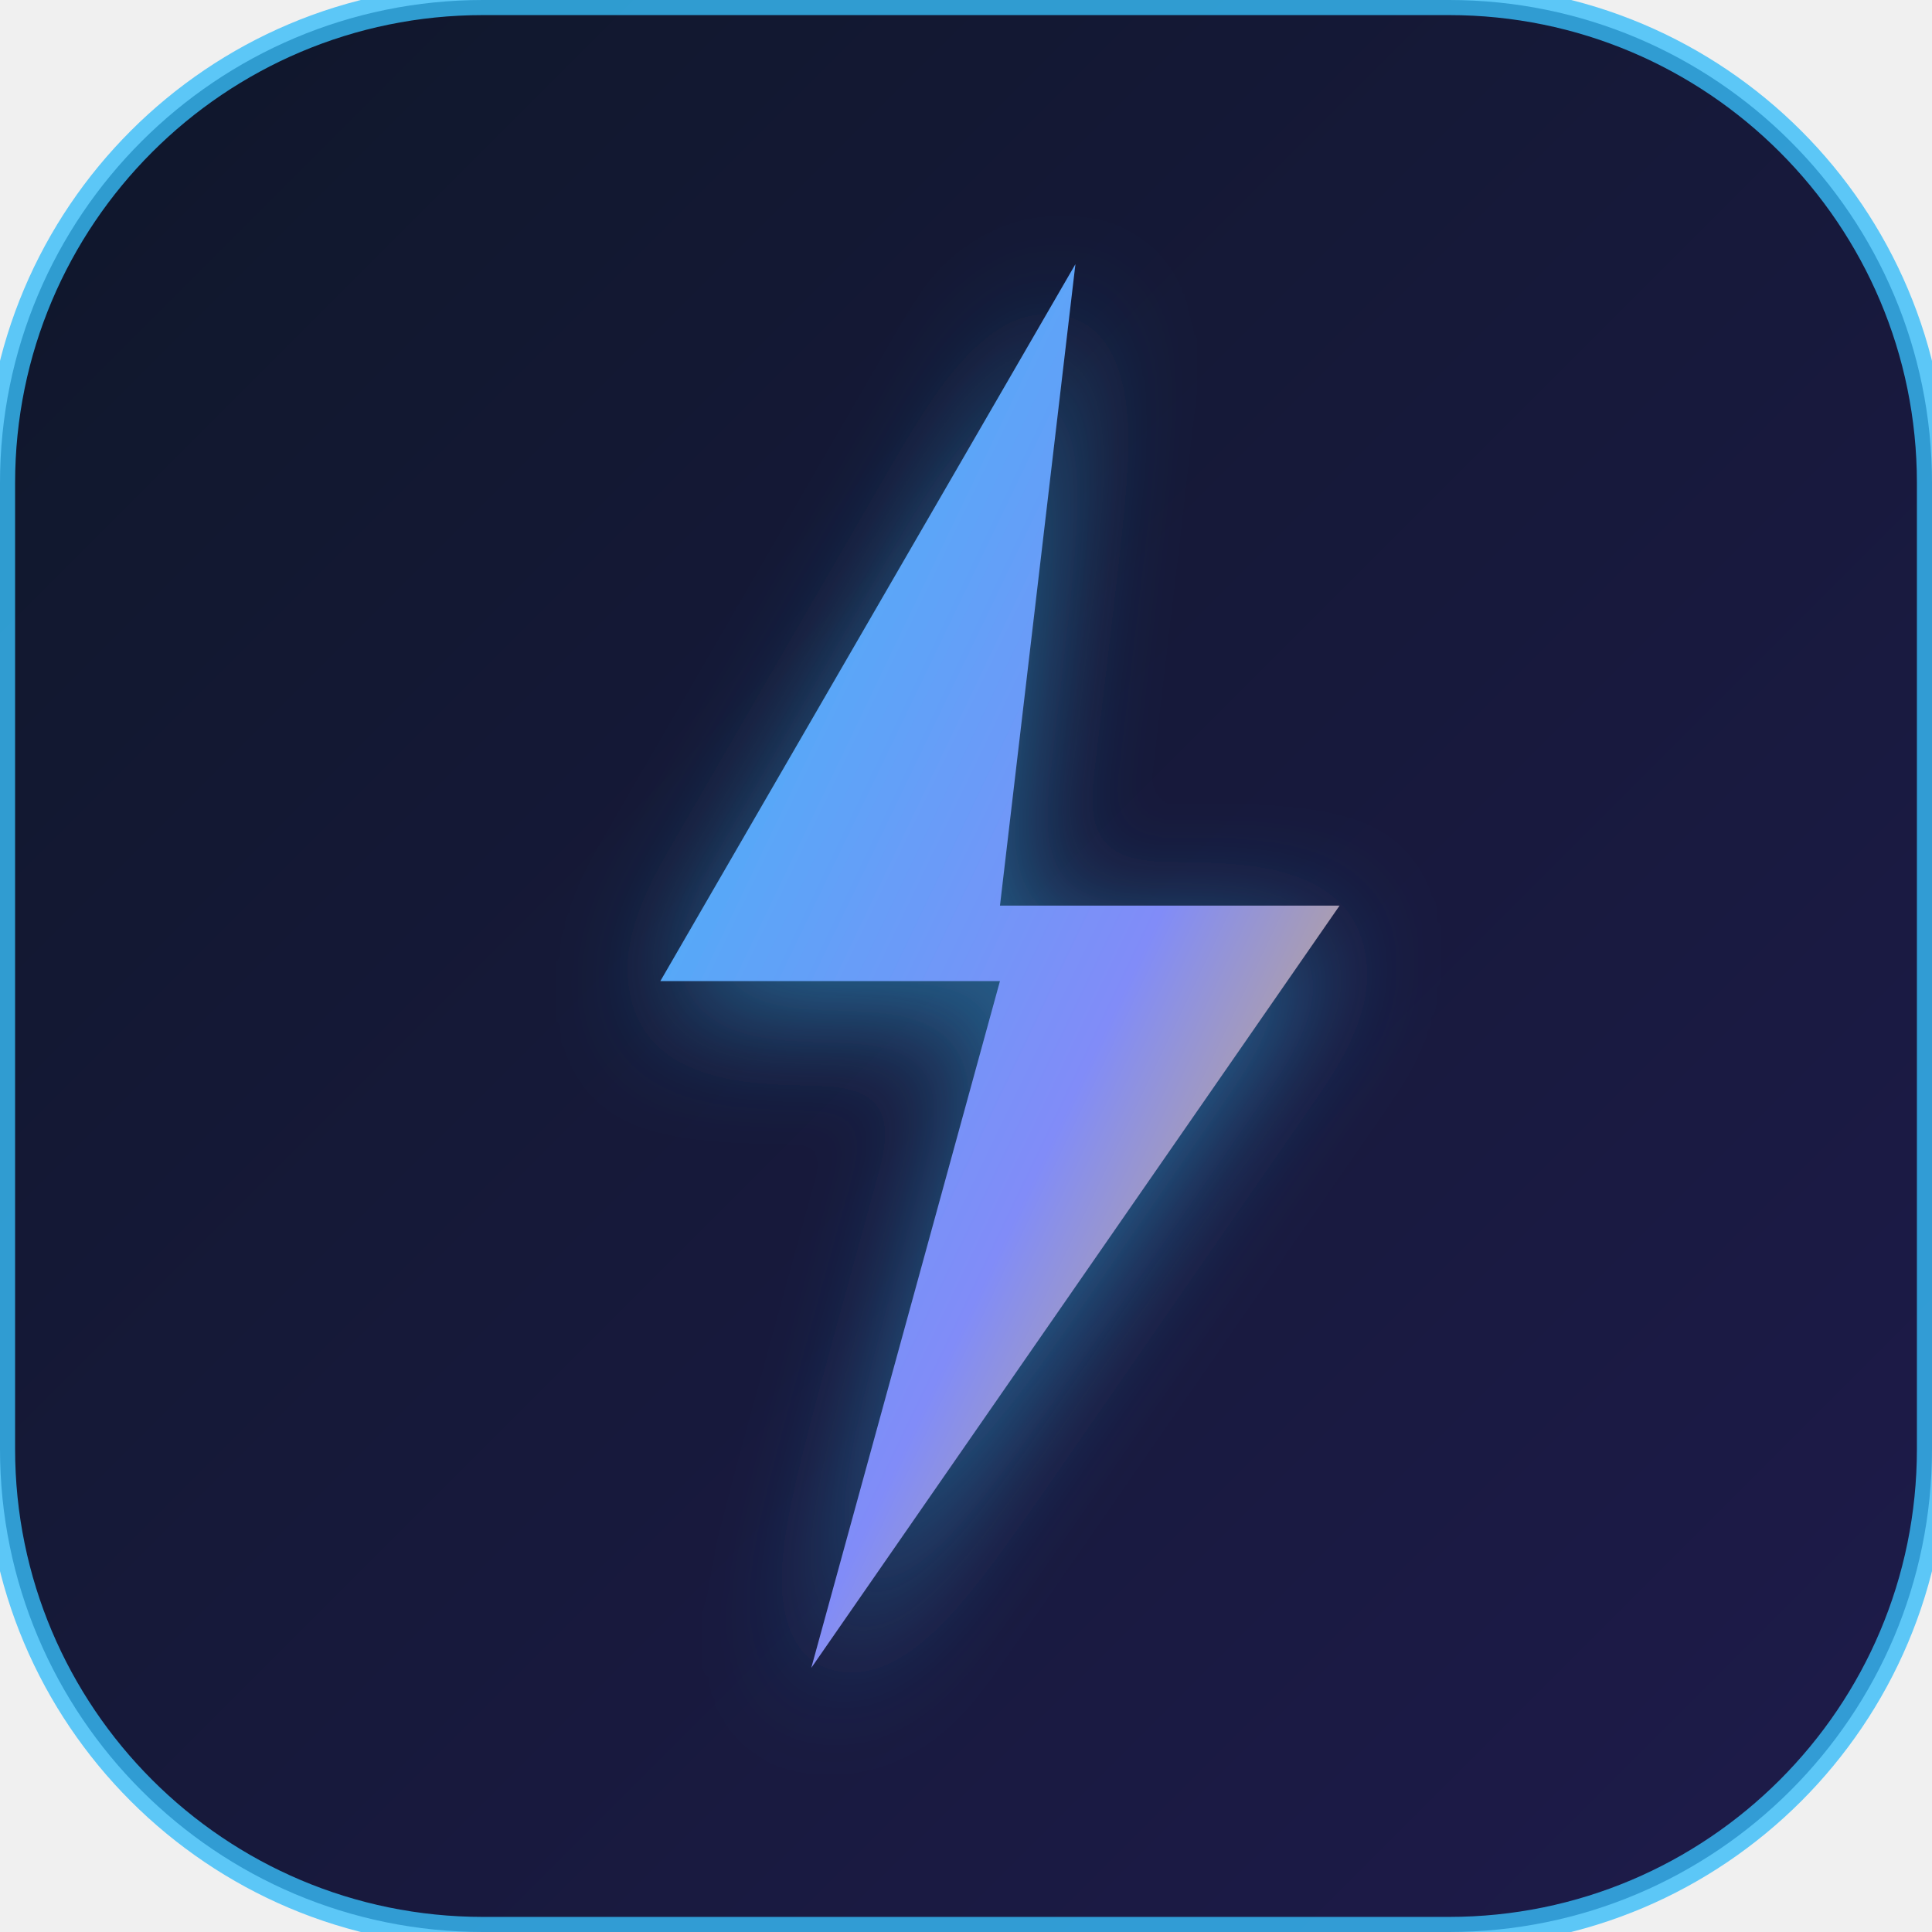
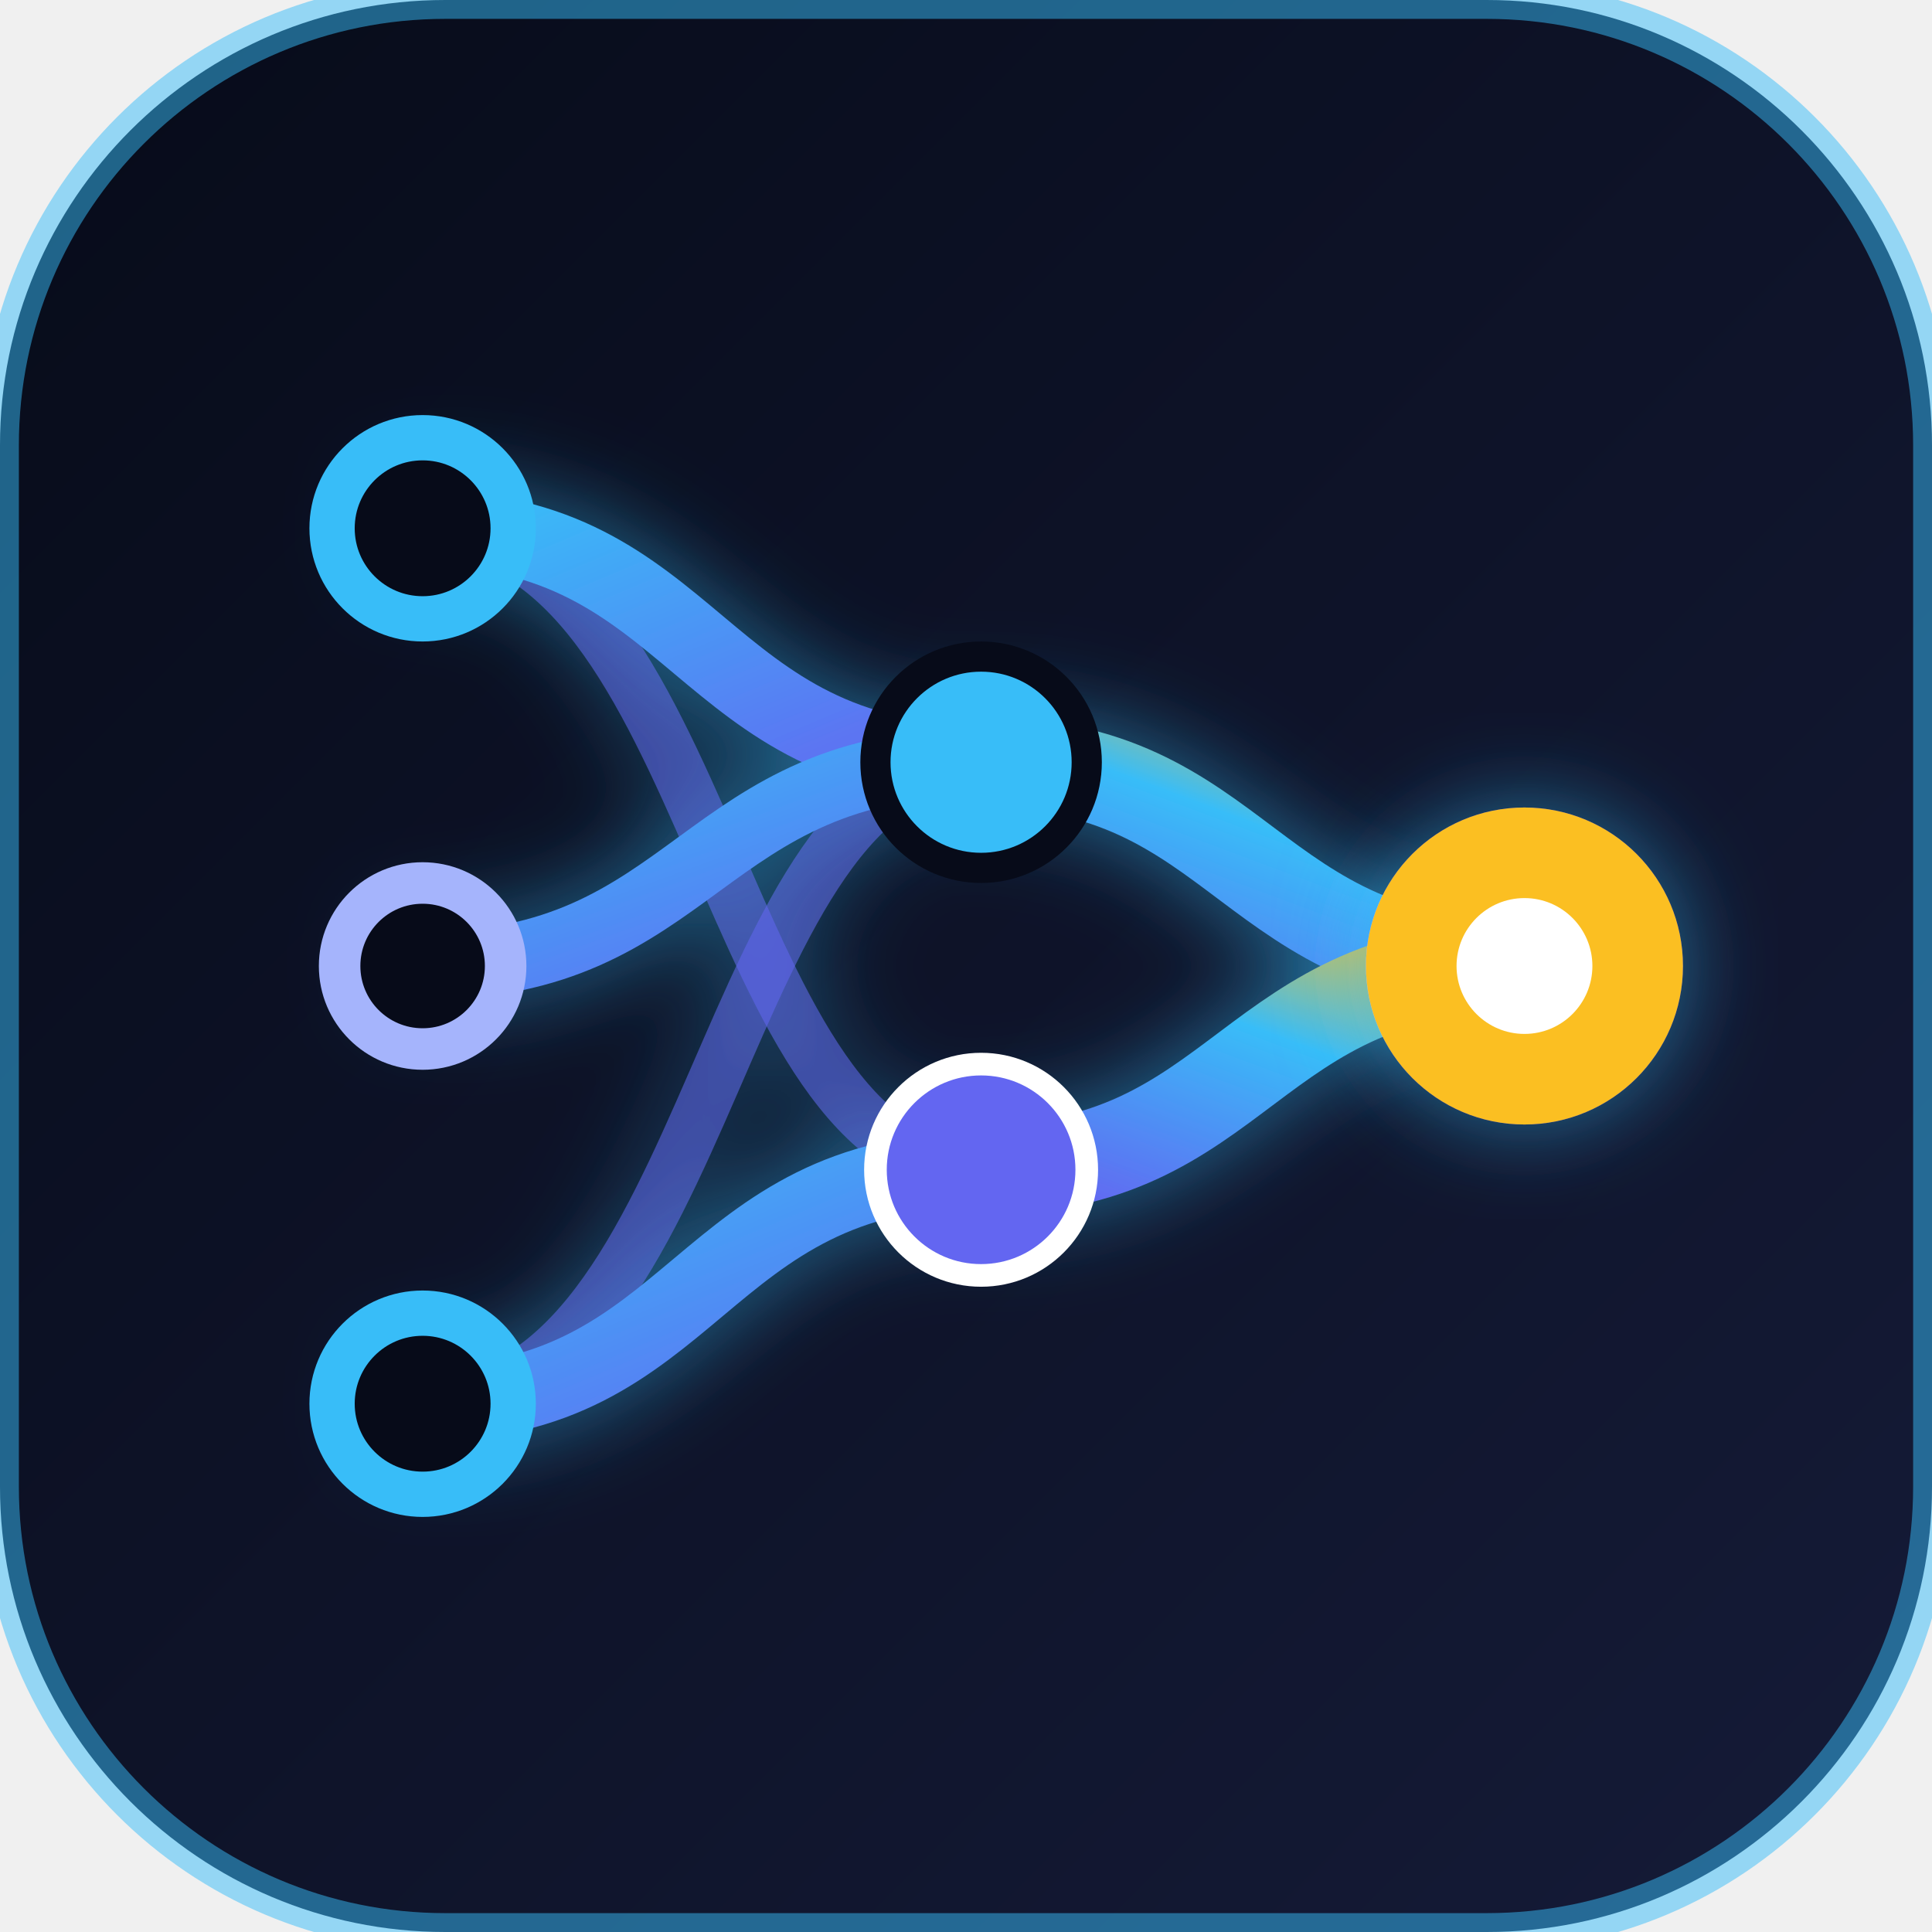
<svg xmlns="http://www.w3.org/2000/svg" viewBox="0 0 512 512">
  <defs>
    <linearGradient id="bg" x1="0%" y1="0%" x2="100%" y2="100%">
-       <stop offset="0%" stop-color="#0f172a" />
-       <stop offset="100%" stop-color="#1e1b4b" />
+       <stop offset="0%" stop-color="#070b19" />
+       <stop offset="100%" stop-color="#151b38" />
    </linearGradient>
-     <linearGradient id="bolt" x1="0%" y1="0%" x2="100%" y2="100%">
-       <stop offset="0%" stop-color="#38bdf8" />
-       <stop offset="60%" stop-color="#818cf8" />
+     <linearGradient id="edge" x1="0%" y1="100%" x2="100%" y2="0%">
+       <stop offset="0%" stop-color="#6366f1" />
+       <stop offset="60%" stop-color="#38bdf8" />
      <stop offset="100%" stop-color="#fbbf24" />
    </linearGradient>
-     <filter id="glow" x="-20%" y="-20%" width="140%" height="140%">
-       <feDropShadow dx="0" dy="8" stdDeviation="16" flood-color="#38bdf8" flood-opacity="0.5" />
+     <linearGradient id="edge2" x1="0%" y1="0%" x2="100%" y2="100%">
+       <stop offset="0%" stop-color="#38bdf8" />
+       <stop offset="100%" stop-color="#6366f1" />
+     </linearGradient>
+     <filter id="glow" x="-30%" y="-30%" width="160%" height="160%">
+       <feDropShadow dx="0" dy="0" stdDeviation="12" flood-color="#38bdf8" flood-opacity="0.55" />
    </filter>
  </defs>
-   <rect width="512" height="512" rx="128" fill="url(#bg)" stroke="#38bdf8" stroke-width="8" stroke-opacity="0.8" />
-   <path d="M 285 70 L 175 260 L 265 260 L 215 442 L 355 240 L 265 240 Z" fill="url(#bolt)" filter="url(#glow)" />
+   <rect width="512" height="512" rx="118" fill="url(#bg)" stroke="#38bdf8" stroke-width="10" stroke-opacity="0.5" />
+   <g fill="none" stroke-linecap="round" filter="url(#glow)">
+     <path d="M 112 140 C 190 140, 190 310, 260 310" stroke="#6366f1" stroke-width="14" stroke-opacity="0.55" />
+     <path d="M 112 372 C 190 372, 190 202, 260 202" stroke="#6366f1" stroke-width="14" stroke-opacity="0.55" />
+     <path d="M 112 140 C 185 140, 185 202, 260 202" stroke="url(#edge2)" stroke-width="20" />
+     <path d="M 112 256 C 185 256, 185 202, 260 202" stroke="url(#edge2)" stroke-width="18" />
+     <path d="M 112 372 C 185 372, 185 310, 260 310" stroke="url(#edge2)" stroke-width="20" />
+     <path d="M 260 202 C 330 202, 330 256, 404 256" stroke="url(#edge)" stroke-width="24" />
+     <path d="M 260 310 C 330 310, 330 256, 404 256" stroke="url(#edge)" stroke-width="24" />
+   </g>
+   <circle cx="112" cy="140" r="24" fill="#070b19" stroke="#38bdf8" stroke-width="12" />
+   <circle cx="112" cy="256" r="22" fill="#070b19" stroke="#a5b4fc" stroke-width="11" />
+   <circle cx="112" cy="372" r="24" fill="#070b19" stroke="#38bdf8" stroke-width="12" />
+   <circle cx="260" cy="202" r="28" fill="#38bdf8" stroke="#070b19" stroke-width="8" />
+   <circle cx="260" cy="310" r="28" fill="#6366f1" stroke="#ffffff" stroke-width="6" />
+   <circle cx="404" cy="256" r="42" fill="#fbbf24" filter="url(#glow)" />
+   <circle cx="404" cy="256" r="18" fill="#ffffff" />
</svg>
